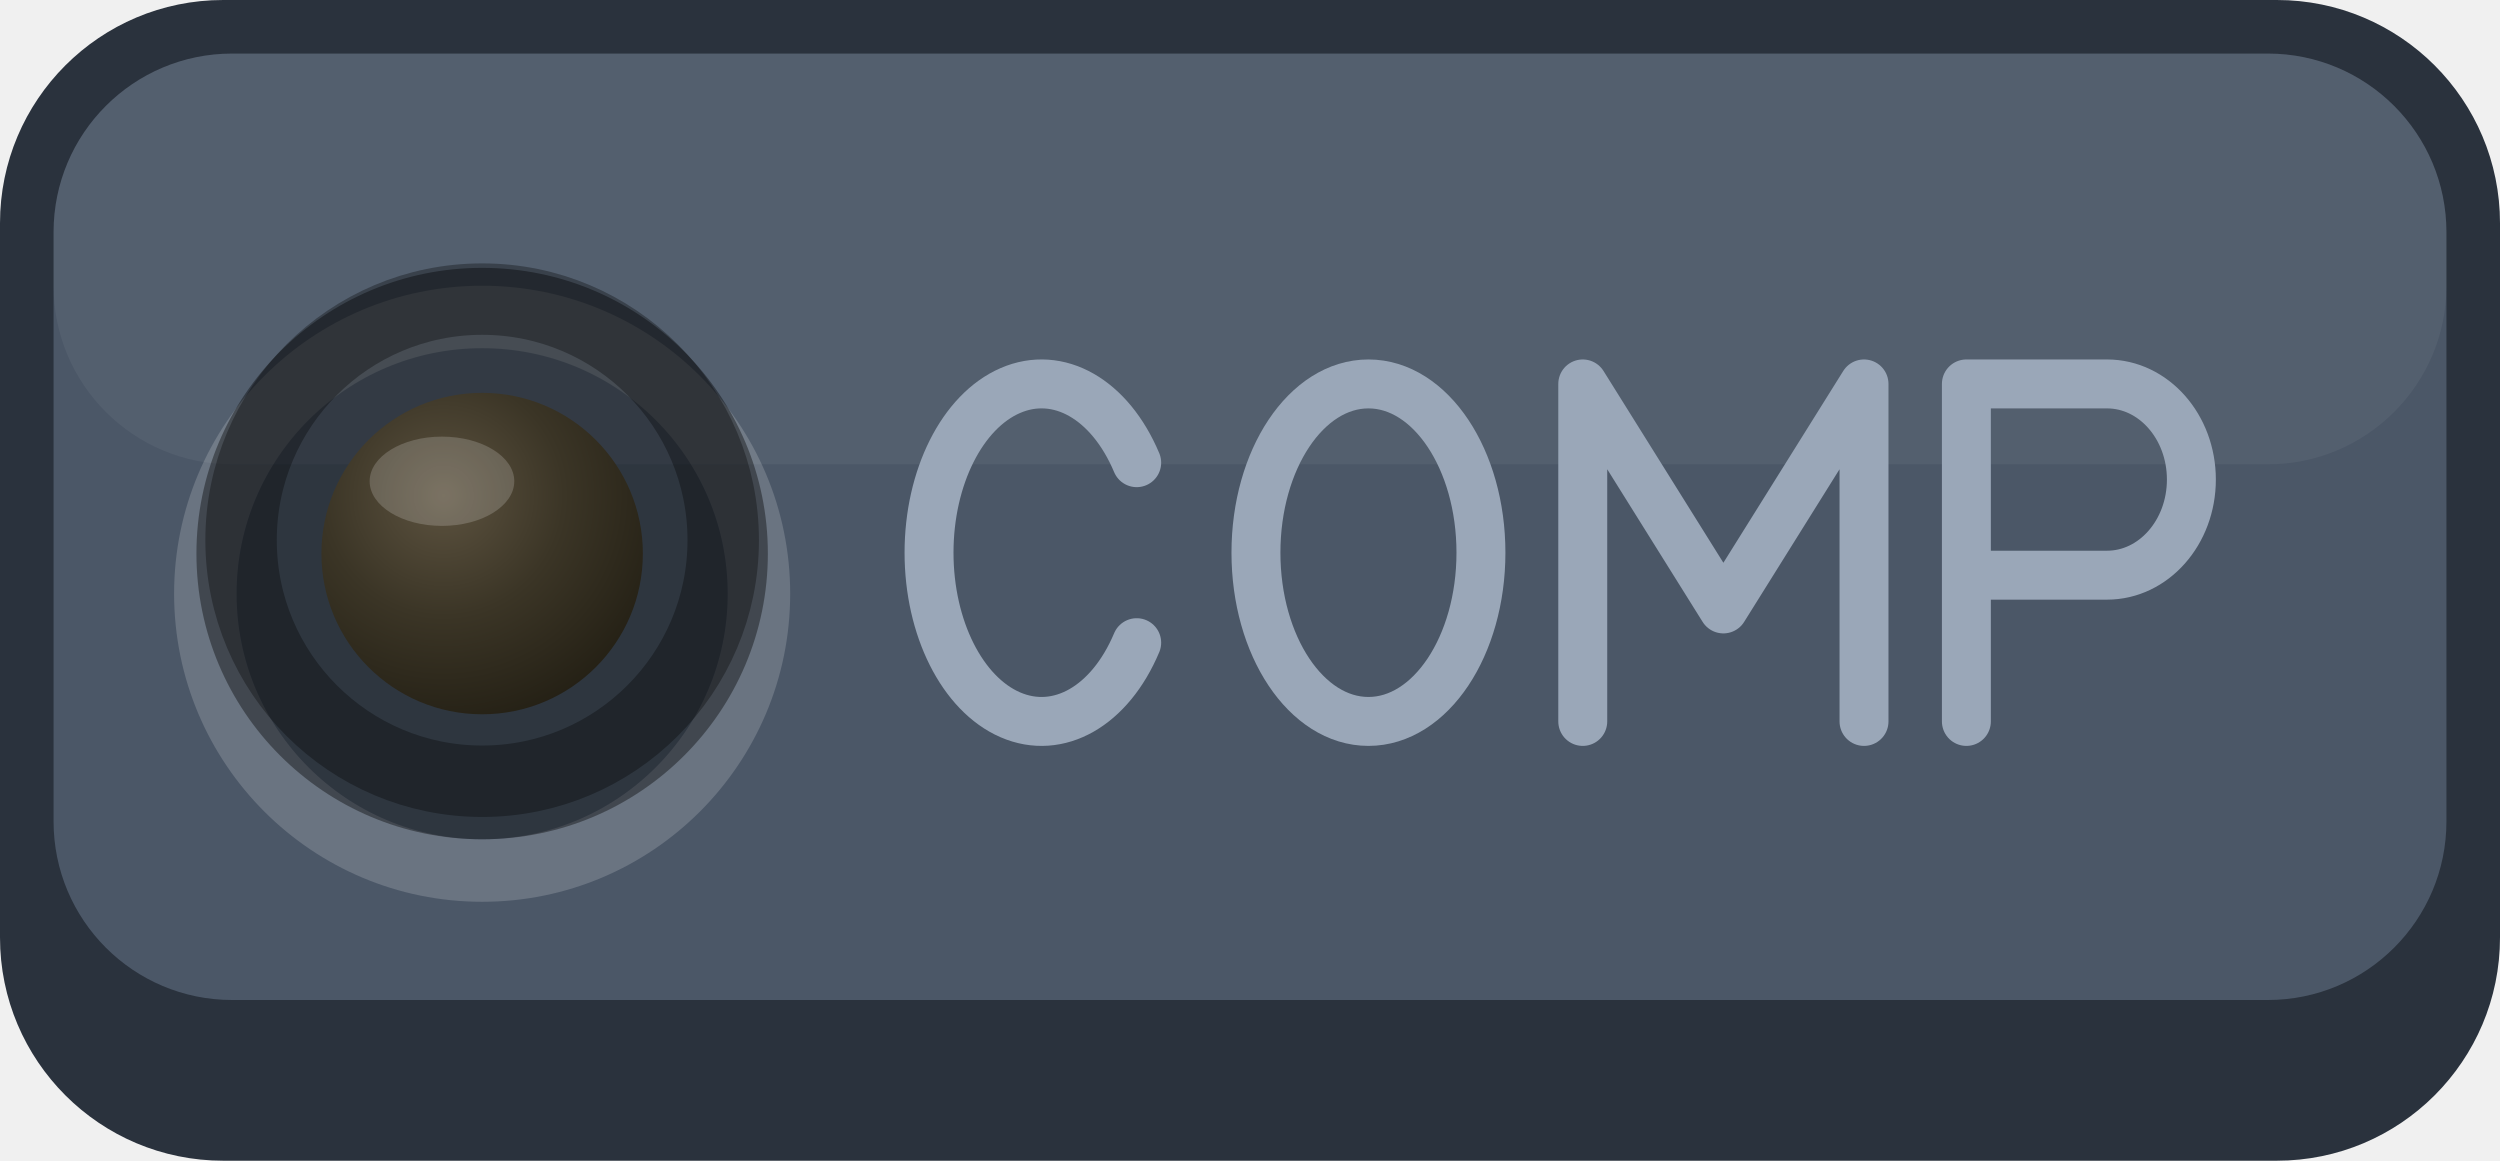
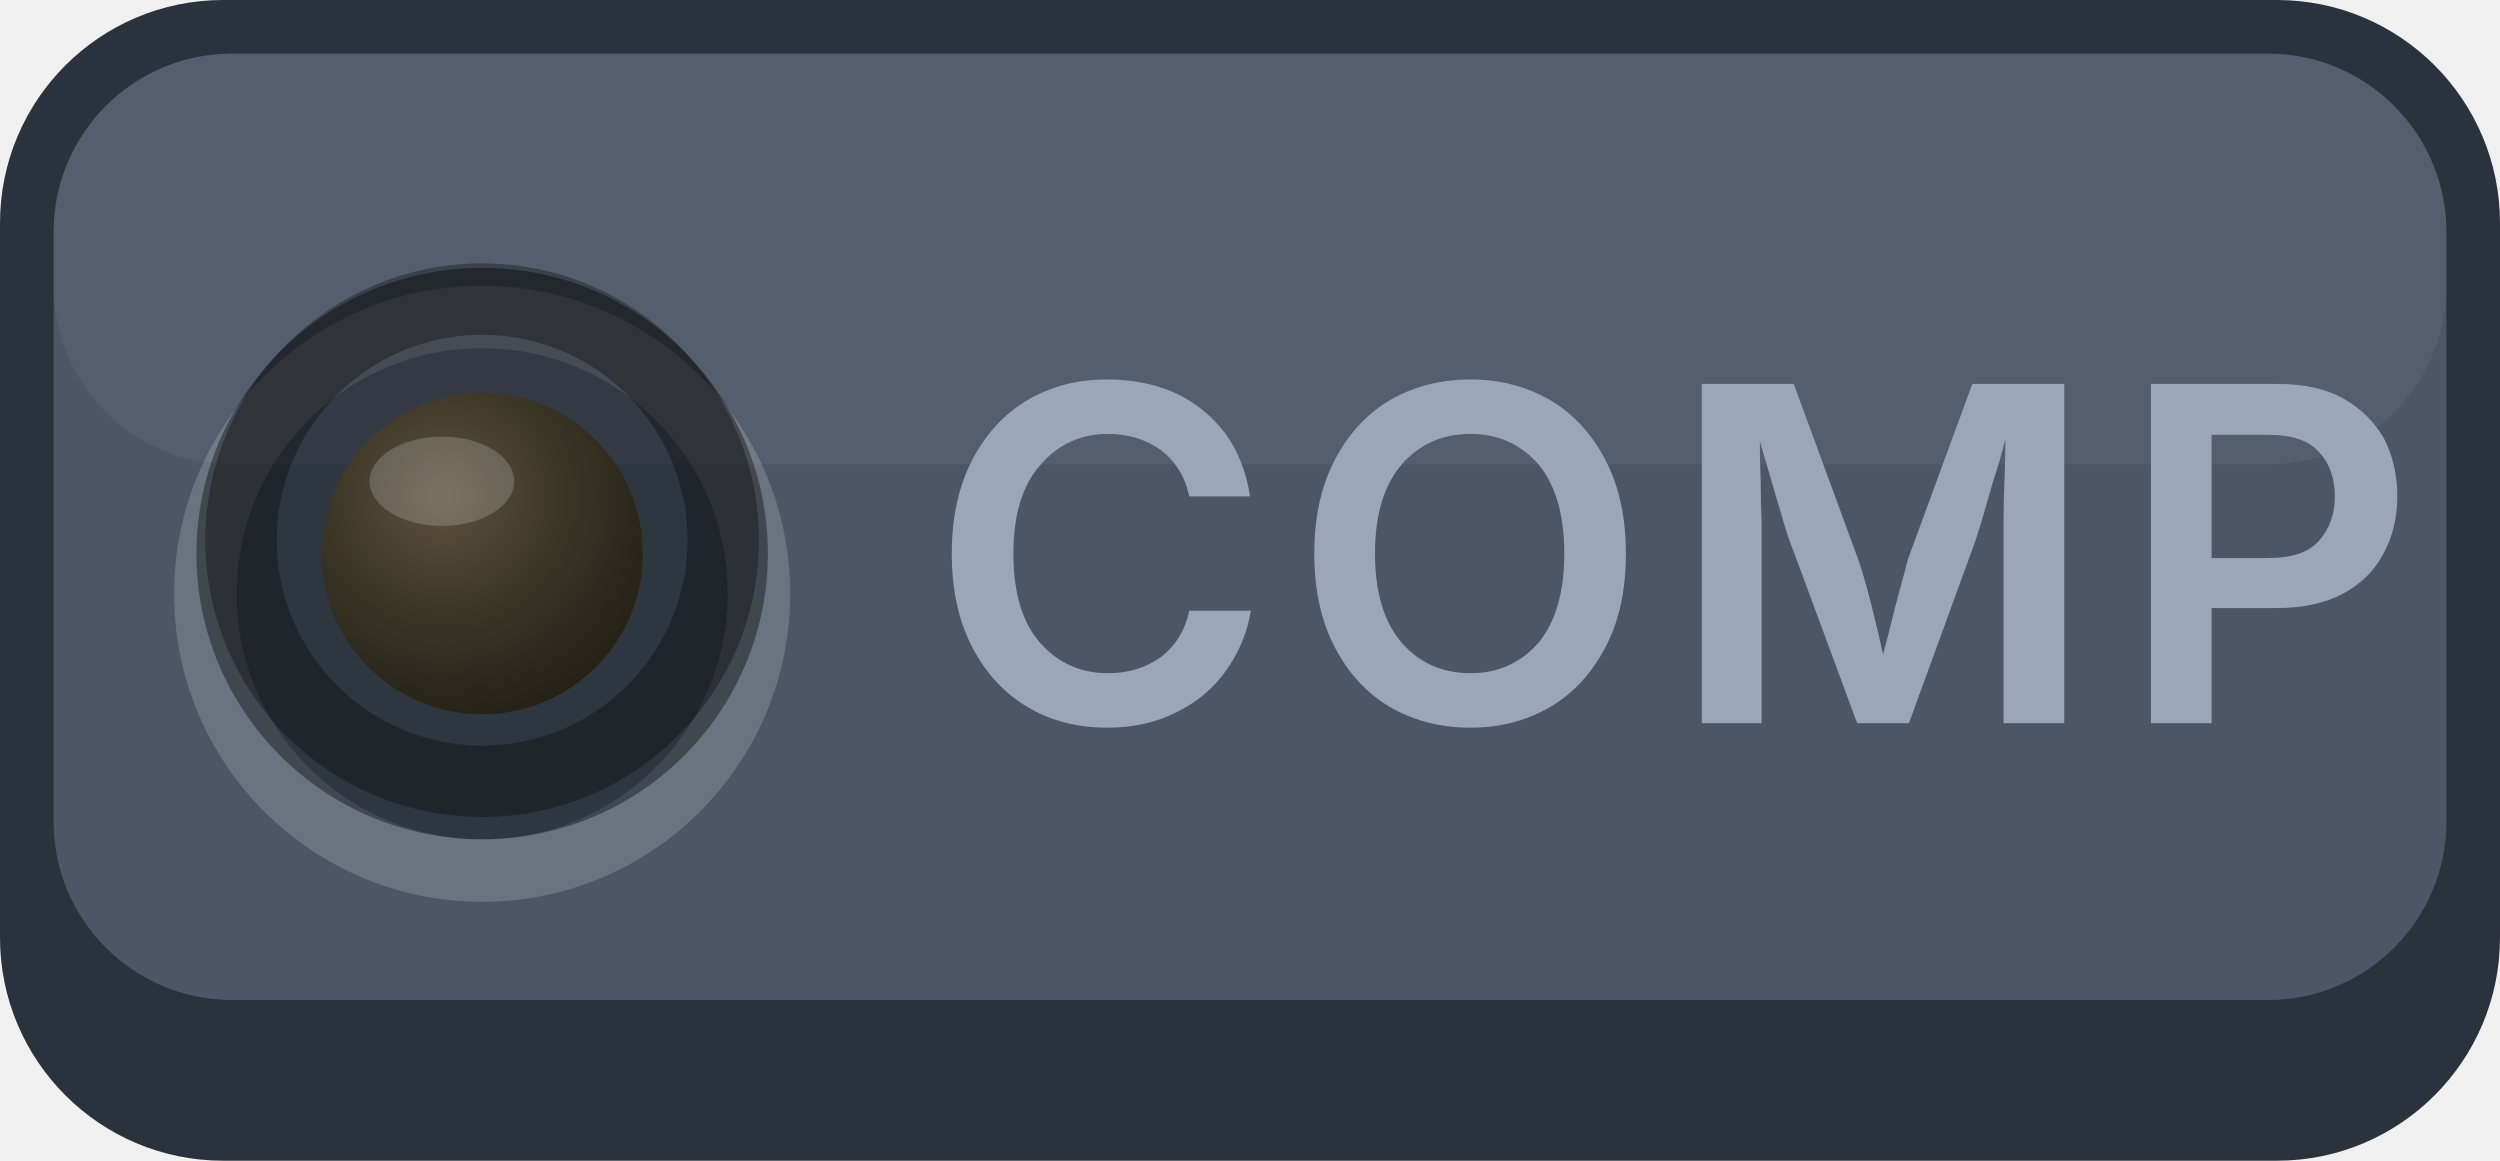
<svg xmlns="http://www.w3.org/2000/svg" width="28" height="13" viewBox="0 0 28 13">
  <rect x="0" y="0" width="28" height="13" rx="2.5" fill="#2a323d" />
  <rect x="0.6" y="0.6" width="26.8" height="10.6" rx="2" fill="#4b5767" />
  <rect x="0.6" y="0.6" width="26.8" height="4.6" rx="2" fill="#ffffff0c" />
  <defs>
    <radialGradient id="leda0" cx="0.38" cy="0.32" r="0.75">
      <stop offset="0" stop-color="#5d5340" />
      <stop offset="0.5" stop-color="#3b3526" />
      <stop offset="1" stop-color="#231f14" />
    </radialGradient>
  </defs>
  <circle cx="5.4" cy="6.65" r="3.1" fill="none" stroke="#ffffff2c" stroke-width="0.7" />
  <circle cx="5.4" cy="6.2" r="3.2" fill="#00000062" />
  <circle cx="5.4" cy="6.05" r="2.7" fill="none" stroke="#00000050" stroke-width="0.8" />
  <circle cx="5.4" cy="6.2" r="1.8" fill="url(#leda0)" />
  <ellipse cx="4.95" cy="5.39" rx="0.81" ry="0.5" fill="#ffffff" opacity="0.18" />
-   <g transform="translate(10.4 4.3) scale(0.63)" fill="none" stroke="#9aa7b8" stroke-width="0.87" stroke-linecap="round" stroke-linejoin="round">
-     <path transform="translate(0)" d="M3.7 1.4 A2 3 0 1 0 3.7 4.6" />
-     <path transform="translate(5.82)" d="M2 0 A2 3 0 1 0 2 6 A2 3 0 1 0 2 0 Z" />
-     <path transform="translate(11.63)" d="M0 6 V0 L2.5 4 L5 0 V6" />
-     <path transform="translate(18.45)" d="M0 6 V0 H2.5 A1.5 1.7 0 0 1 2.5 3.4 H0" />
-   </g>
+   <path d="M12.4 8.15Q11.9 8.15 11.51 7.92Q11.12 7.69 10.89 7.25Q10.66 6.81 10.66 6.2Q10.66 5.59 10.89 5.15Q11.12 4.71 11.51 4.48Q11.9 4.25 12.4 4.25Q12.82 4.25 13.16 4.4Q13.5 4.56 13.72 4.85Q13.94 5.15 14 5.56L13.32 5.56Q13.25 5.23 13 5.04Q12.75 4.86 12.41 4.86Q11.95 4.86 11.65 5.21Q11.35 5.55 11.35 6.2Q11.35 6.86 11.65 7.2Q11.95 7.54 12.41 7.54Q12.75 7.54 13 7.36Q13.25 7.17 13.32 6.84L14.01 6.84Q13.95 7.2 13.74 7.5Q13.53 7.8 13.19 7.97Q12.85 8.15 12.4 8.15ZM16.47 8.15Q15.97 8.15 15.57 7.92Q15.18 7.69 14.95 7.25Q14.72 6.81 14.72 6.2Q14.72 5.59 14.95 5.15Q15.18 4.71 15.57 4.48Q15.97 4.25 16.47 4.25Q16.96 4.25 17.36 4.48Q17.75 4.71 17.98 5.15Q18.21 5.59 18.21 6.2Q18.21 6.82 17.98 7.25Q17.75 7.69 17.36 7.92Q16.96 8.15 16.47 8.15ZM16.47 7.54Q16.93 7.54 17.23 7.2Q17.52 6.85 17.52 6.2Q17.52 5.55 17.23 5.2Q16.93 4.86 16.47 4.86Q16 4.86 15.7 5.2Q15.4 5.55 15.4 6.2Q15.4 6.85 15.7 7.2Q16 7.54 16.47 7.54ZM19.06 8.1L19.06 4.3L20.09 4.3L20.81 6.26Q20.85 6.37 20.9 6.55Q20.95 6.73 21 6.94Q21.05 7.14 21.09 7.33Q21.14 7.15 21.19 6.94Q21.24 6.74 21.29 6.56Q21.34 6.38 21.37 6.26L22.09 4.3L23.12 4.3L23.12 8.1L22.44 8.1L22.44 6.18Q22.44 6.04 22.44 5.83Q22.44 5.62 22.45 5.38Q22.46 5.14 22.46 4.92Q22.4 5.16 22.32 5.4Q22.25 5.65 22.19 5.85Q22.13 6.05 22.08 6.18L21.38 8.1L20.8 8.1L20.09 6.18Q20.04 6.06 19.98 5.86Q19.92 5.66 19.85 5.42Q19.78 5.18 19.71 4.94Q19.71 5.15 19.72 5.39Q19.72 5.62 19.73 5.83Q19.73 6.04 19.73 6.18L19.73 8.1L19.06 8.1ZM24.09 8.1L24.09 4.3L25.51 4.3Q25.95 4.3 26.24 4.46Q26.54 4.63 26.7 4.91Q26.85 5.2 26.85 5.56Q26.85 5.92 26.69 6.21Q26.54 6.49 26.24 6.65Q25.94 6.81 25.5 6.81L24.77 6.81L24.77 8.1L24.09 8.1ZM24.77 6.25L25.41 6.25Q25.8 6.25 25.97 6.06Q26.15 5.86 26.15 5.56Q26.15 5.25 25.97 5.06Q25.8 4.87 25.41 4.87L24.77 4.87L24.77 6.25Z" fill="#9aa7b8" />
</svg>
